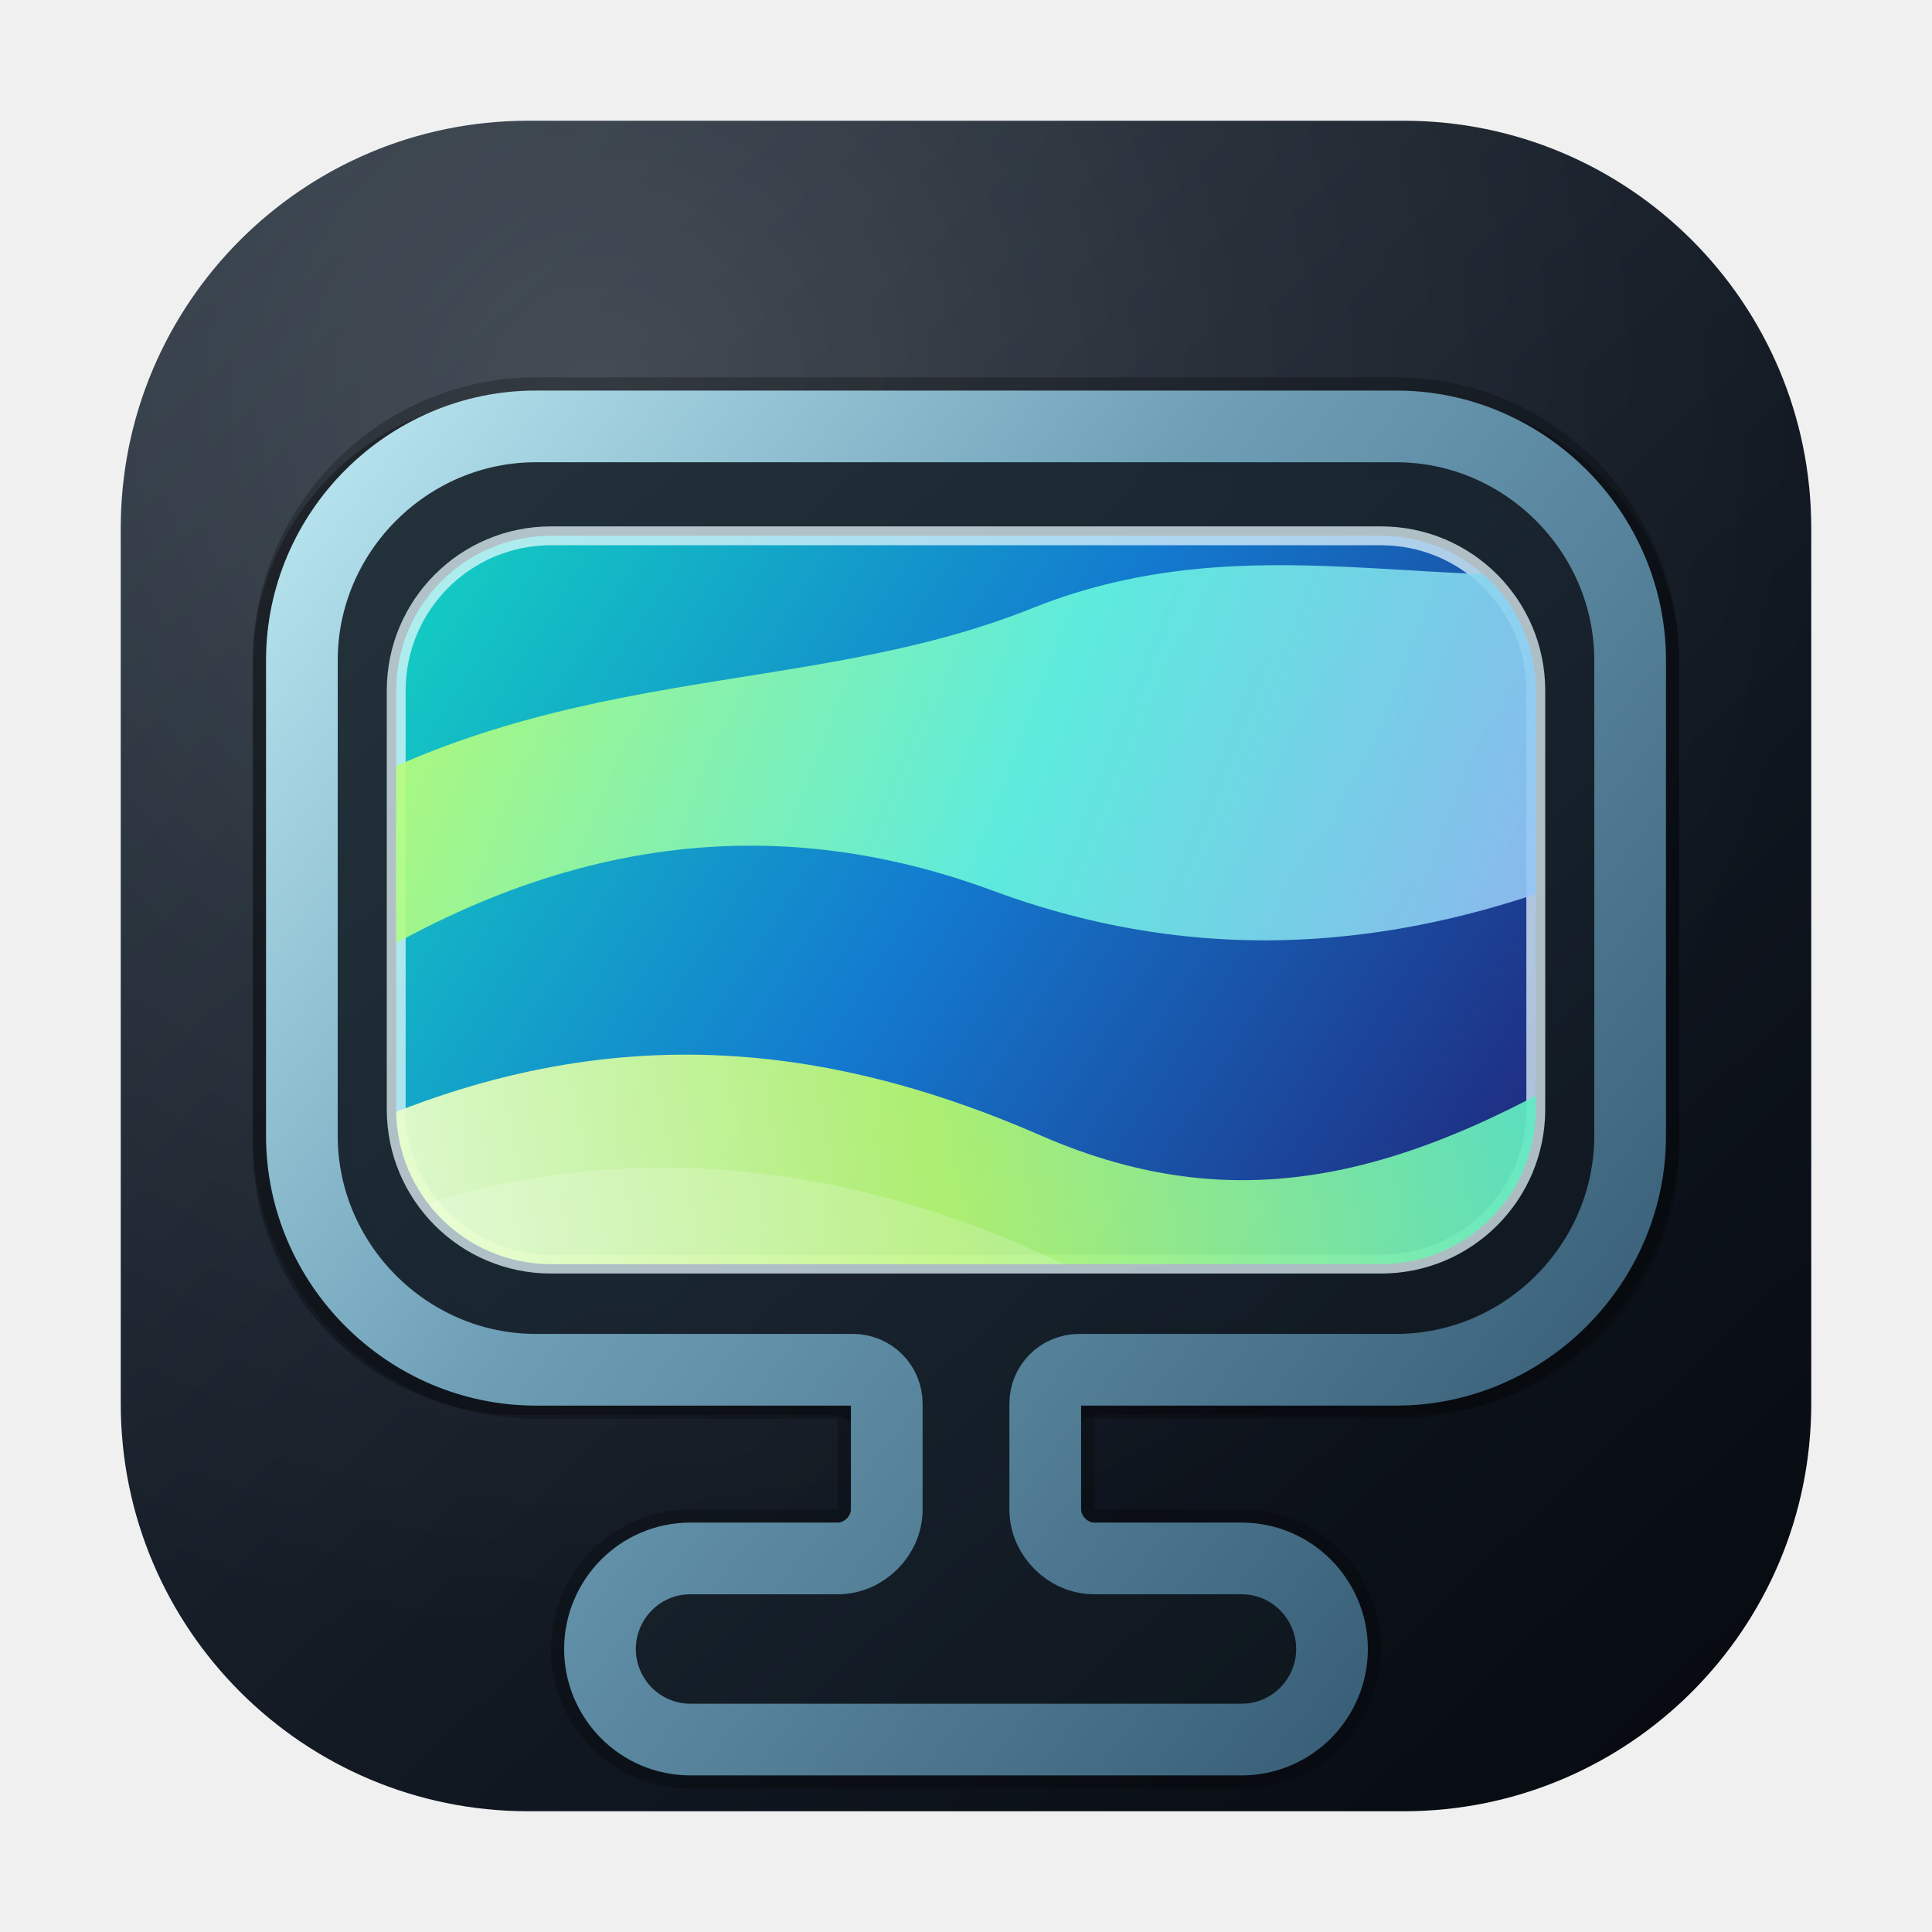
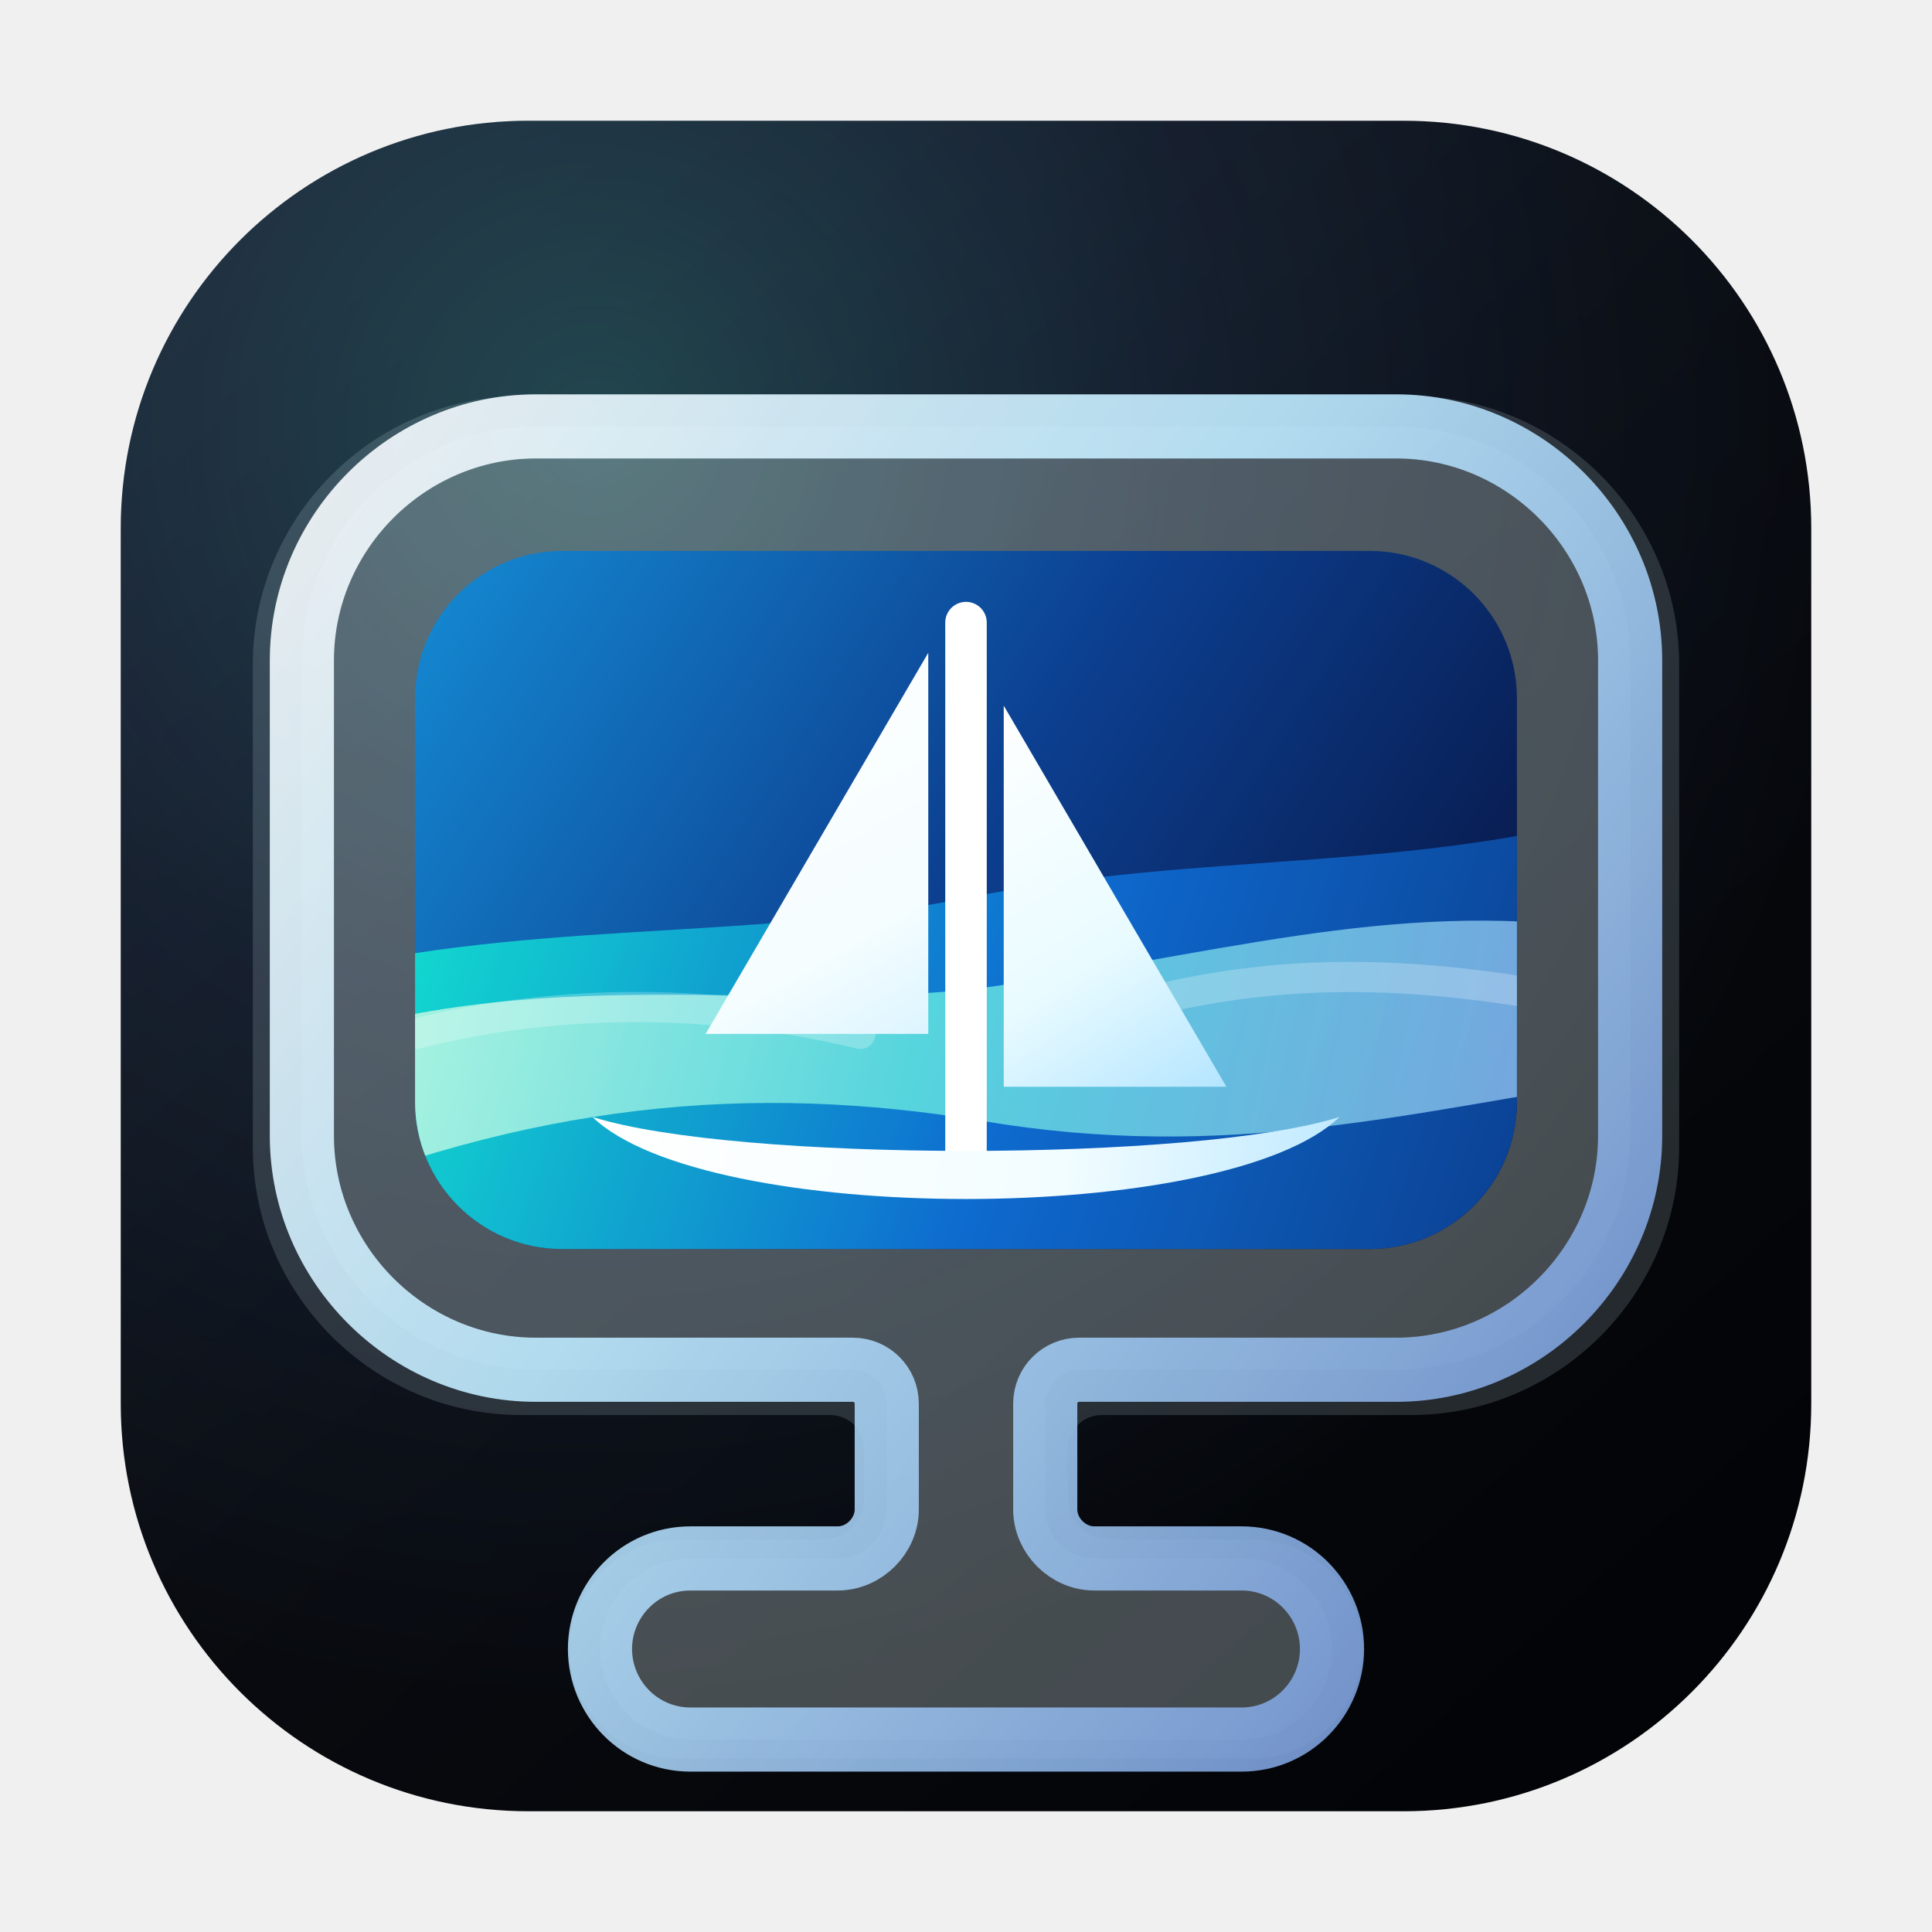
<svg xmlns="http://www.w3.org/2000/svg" viewBox="0 0 1024 1024" role="img" aria-labelledby="title desc">
  <defs>
-     <linearGradient id="base" x1="120" y1="96" x2="904" y2="928" gradientUnits="userSpaceOnUse">
-       <stop offset="0" stop-color="#26313C" />
-       <stop offset=".58" stop-color="#121923" />
-       <stop offset="1" stop-color="#070B11" />
+     <linearGradient id="base" x1="128" y1="80" x2="896" y2="944" gradientUnits="userSpaceOnUse">
+       <stop offset="0" stop-color="#171A22" />
+       <stop offset=".48" stop-color="#090B10" />
+       <stop offset="1" stop-color="#020306" />
    </linearGradient>
-     <radialGradient id="glow" cx="28%" cy="16%" r="74%">
-       <stop offset="0" stop-color="#FFFFFF" stop-opacity=".16" />
-       <stop offset=".52" stop-color="#FFFFFF" stop-opacity=".06" />
-       <stop offset="1" stop-color="#FFFFFF" stop-opacity="0" />
+     <radialGradient id="glow" cx="28%" cy="18%" r="76%">
+       <stop offset="0" stop-color="#56EAF1" stop-opacity=".24" />
+       <stop offset=".5" stop-color="#58A4FF" stop-opacity=".1" />
+       <stop offset="1" stop-color="#58A4FF" stop-opacity="0" />
    </radialGradient>
-     <linearGradient id="screen" x1="210" y1="284" x2="814" y2="670" gradientUnits="userSpaceOnUse">
-       <stop offset="0" stop-color="#13D2C1" />
-       <stop offset=".48" stop-color="#137ACF" />
-       <stop offset="1" stop-color="#202478" />
+     <linearGradient id="screen" x1="220" y1="292" x2="804" y2="662" gradientUnits="userSpaceOnUse">
+       <stop offset="0" stop-color="#158BD4" />
+       <stop offset=".48" stop-color="#0C3F90" />
+       <stop offset="1" stop-color="#070E36" />
    </linearGradient>
-     <linearGradient id="flowA" x1="172" y1="360" x2="856" y2="622" gradientUnits="userSpaceOnUse">
-       <stop offset="0" stop-color="#C7FF69" />
-       <stop offset=".5" stop-color="#65F7DF" />
-       <stop offset="1" stop-color="#A5B6FF" />
+     <linearGradient id="ocean" x1="220" y1="500" x2="804" y2="700" gradientUnits="userSpaceOnUse">
+       <stop offset="0" stop-color="#12DAD0" />
+       <stop offset=".52" stop-color="#0E6DD2" />
+       <stop offset="1" stop-color="#0B3F91" />
    </linearGradient>
-     <linearGradient id="flowB" x1="178" y1="624" x2="846" y2="496" gradientUnits="userSpaceOnUse">
-       <stop offset="0" stop-color="#F1FFD8" />
-       <stop offset=".46" stop-color="#B8F76B" />
-       <stop offset="1" stop-color="#52E9D0" />
+     <linearGradient id="waveA" x1="164" y1="540" x2="864" y2="684" gradientUnits="userSpaceOnUse">
+       <stop offset="0" stop-color="#F4FFE7" />
+       <stop offset=".45" stop-color="#70F6E2" />
+       <stop offset="1" stop-color="#A8C3FF" />
    </linearGradient>
-     <linearGradient id="monitorFace" x1="198" y1="236" x2="804" y2="908" gradientUnits="userSpaceOnUse">
-       <stop offset="0" stop-color="#24323C" />
-       <stop offset=".55" stop-color="#17232D" />
-       <stop offset="1" stop-color="#0C141C" />
+     <linearGradient id="waveB" x1="178" y1="662" x2="846" y2="558" gradientUnits="userSpaceOnUse">
+       <stop offset="0" stop-color="#B8FFF0" />
+       <stop offset=".52" stop-color="#70E4DF" />
+       <stop offset="1" stop-color="#5E9BEB" />
+     </linearGradient>
+     <linearGradient id="sailMain" x1="358" y1="344" x2="502" y2="594" gradientUnits="userSpaceOnUse">
+       <stop offset="0" stop-color="#FFFFFF" />
+       <stop offset=".62" stop-color="#F5FDFF" />
+       <stop offset="1" stop-color="#CBEFFF" />
+     </linearGradient>
+     <linearGradient id="sailFront" x1="522" y1="374" x2="656" y2="584" gradientUnits="userSpaceOnUse">
+       <stop offset="0" stop-color="#FFFFFF" />
+       <stop offset=".58" stop-color="#E9FBFF" />
+       <stop offset="1" stop-color="#AFE3FF" />
+     </linearGradient>
+     <linearGradient id="hull" x1="322" y1="590" x2="710" y2="642" gradientUnits="userSpaceOnUse">
+       <stop offset="0" stop-color="#FFFFFF" />
+       <stop offset=".62" stop-color="#F2FDFF" />
+       <stop offset="1" stop-color="#BFE9FF" />
    </linearGradient>
    <linearGradient id="monitorEdge" x1="142" y1="220" x2="872" y2="780" gradientUnits="userSpaceOnUse">
-       <stop offset="0" stop-color="#BDEAF3" />
-       <stop offset=".43" stop-color="#6E9FB7" />
-       <stop offset="1" stop-color="#355A73" />
+       <stop offset="0" stop-color="#FFFFFF" />
+       <stop offset=".46" stop-color="#BDEAFF" />
+       <stop offset="1" stop-color="#7598D8" />
    </linearGradient>
    <clipPath id="screenClip">
-       <rect x="210" y="284" width="604" height="386" rx="82" />
+       <rect x="220" y="292" width="584" height="370" rx="78" />
    </clipPath>
  </defs>
  <rect x="64" y="64" width="896" height="896" rx="216" fill="url(#base)" />
  <rect x="64" y="64" width="896" height="896" rx="216" fill="url(#glow)" />
-   <path d="M276 210H748C826 210 890 274 890 352V608C890 686 826 750 748 750H584C574 750 566 758 566 768V794C566 806 576 816 588 816H664C696 816 722 842 722 874C722 906 696 932 664 932H360C328 932 302 906 302 874C302 842 328 816 360 816H436C448 816 458 806 458 794V768C458 758 450 750 440 750H276C198 750 134 686 134 608V352C134 274 198 210 276 210Z" fill="#03070C" opacity=".34" />
-   <path d="M284 226H740C808 226 864 282 864 350V602C864 670 808 726 740 726H572C562 726 554 734 554 744V800C554 814 566 826 580 826H658C685 826 706 848 706 874C706 900 685 922 658 922H366C339 922 318 900 318 874C318 848 339 826 366 826H444C458 826 470 814 470 800V744C470 734 462 726 452 726H284C216 726 160 670 160 602V350C160 282 216 226 284 226Z" fill="none" stroke="#000000" stroke-width="52" stroke-linejoin="round" opacity=".24" />
-   <path d="M284 226H740C808 226 864 282 864 350V602C864 670 808 726 740 726H572C562 726 554 734 554 744V800C554 814 566 826 580 826H658C685 826 706 848 706 874C706 900 685 922 658 922H366C339 922 318 900 318 874C318 848 339 826 366 826H444C458 826 470 814 470 800V744C470 734 462 726 452 726H284C216 726 160 670 160 602V350C160 282 216 226 284 226Z" fill="url(#monitorFace)" opacity=".98" />
-   <path d="M284 226H740C808 226 864 282 864 350V602C864 670 808 726 740 726H572C562 726 554 734 554 744V800C554 814 566 826 580 826H658C685 826 706 848 706 874C706 900 685 922 658 922H366C339 922 318 900 318 874C318 848 339 826 366 826H444C458 826 470 814 470 800V744C470 734 462 726 452 726H284C216 726 160 670 160 602V350C160 282 216 226 284 226Z" fill="none" stroke="url(#monitorEdge)" stroke-width="38" stroke-linejoin="round" />
-   <rect x="210" y="284" width="604" height="386" rx="82" fill="url(#screen)" stroke="#E9FBFF" stroke-width="10" stroke-opacity=".72" />
+   <path d="M276 210H748C826 210 890 274 890 352V608C890 686 826 750 748 750H584C574 750 566 758 566 768V794C566 806 576 816 588 816H664C696 816 722 842 722 874C722 906 696 932 664 932H360C328 932 302 906 302 874C302 842 328 816 360 816H436C448 816 458 806 458 794V768C458 758 450 750 440 750H276C198 750 134 686 134 608V352C134 274 198 210 276 210Z" fill="#DDF8FF" opacity=".15" />
+   <path d="M284 226H740C808 226 864 282 864 350V602C864 670 808 726 740 726H572C562 726 554 734 554 744V800C554 814 566 826 580 826H658C685 826 706 848 706 874C706 900 685 922 658 922H366C339 922 318 900 318 874C318 848 339 826 366 826H444C458 826 470 814 470 800V744C470 734 462 726 452 726H284C216 726 160 670 160 602V350C160 282 216 226 284 226Z" fill="#F4FCFF" opacity=".16" />
+   <path d="M284 226H740C808 226 864 282 864 350V602C864 670 808 726 740 726H572C562 726 554 734 554 744V800C554 814 566 826 580 826H658C685 826 706 848 706 874C706 900 685 922 658 922H366C339 922 318 900 318 874C318 848 339 826 366 826H444C458 826 470 814 470 800V744C470 734 462 726 452 726H284C216 726 160 670 160 602V350C160 282 216 226 284 226Z" fill="none" stroke="url(#monitorEdge)" stroke-width="34" stroke-linejoin="round" opacity=".9" />
+   <rect x="220" y="292" width="584" height="370" rx="78" fill="url(#screen)" />
  <g clip-path="url(#screenClip)">
-     <path d="M150 438C292 348 424 372 548 322C664 276 768 318 874 300V450C748 508 634 512 526 472C396 424 272 450 150 538Z" fill="url(#flowA)" opacity=".9" />
-     <path d="M160 612C300 540 424 546 552 602C658 648 748 624 864 552V704H160Z" fill="url(#flowB)" opacity=".93" />
-     <path d="M208 644C330 600 456 616 572 674C660 718 760 714 816 674V704H208Z" fill="#FFFFFF" opacity=".18" />
+     <path d="M148 520C276 486 392 500 512 476C640 450 752 464 876 426V704H148Z" fill="url(#ocean)" opacity=".97" />
+     <path d="M144 558C286 506 414 540 532 522C664 502 754 474 872 496V570C744 590 650 616 520 594C398 574 282 584 144 642Z" fill="url(#waveA)" opacity=".72" />
+     <path d="M154 676C292 654 420 666 544 690C654 712 750 704 864 674V724H154Z" fill="url(#waveB)" opacity=".24" />
+     <path d="M220 548C300 528 382 530 456 548M596 534C670 514 734 514 810 526" fill="none" stroke="#FFFFFF" stroke-width="16" stroke-linecap="round" stroke-opacity=".24" />
+     <path d="M512 330V610" fill="none" stroke="#FFFFFF" stroke-width="22" stroke-linecap="round" />
+     <path d="M492 346L374 548H492Z" fill="url(#sailMain)" />
+     <path d="M532 374L650 576H532Z" fill="url(#sailFront)" />
+     <path d="M314 592C374 650 650 650 710 592C634 616 390 616 314 592Z" fill="url(#hull)" />
+     <path d="M160 704C292 674 420 682 544 710C654 736 752 722 864 688V724H160Z" fill="#FFFFFF" opacity=".035" />
  </g>
</svg>
